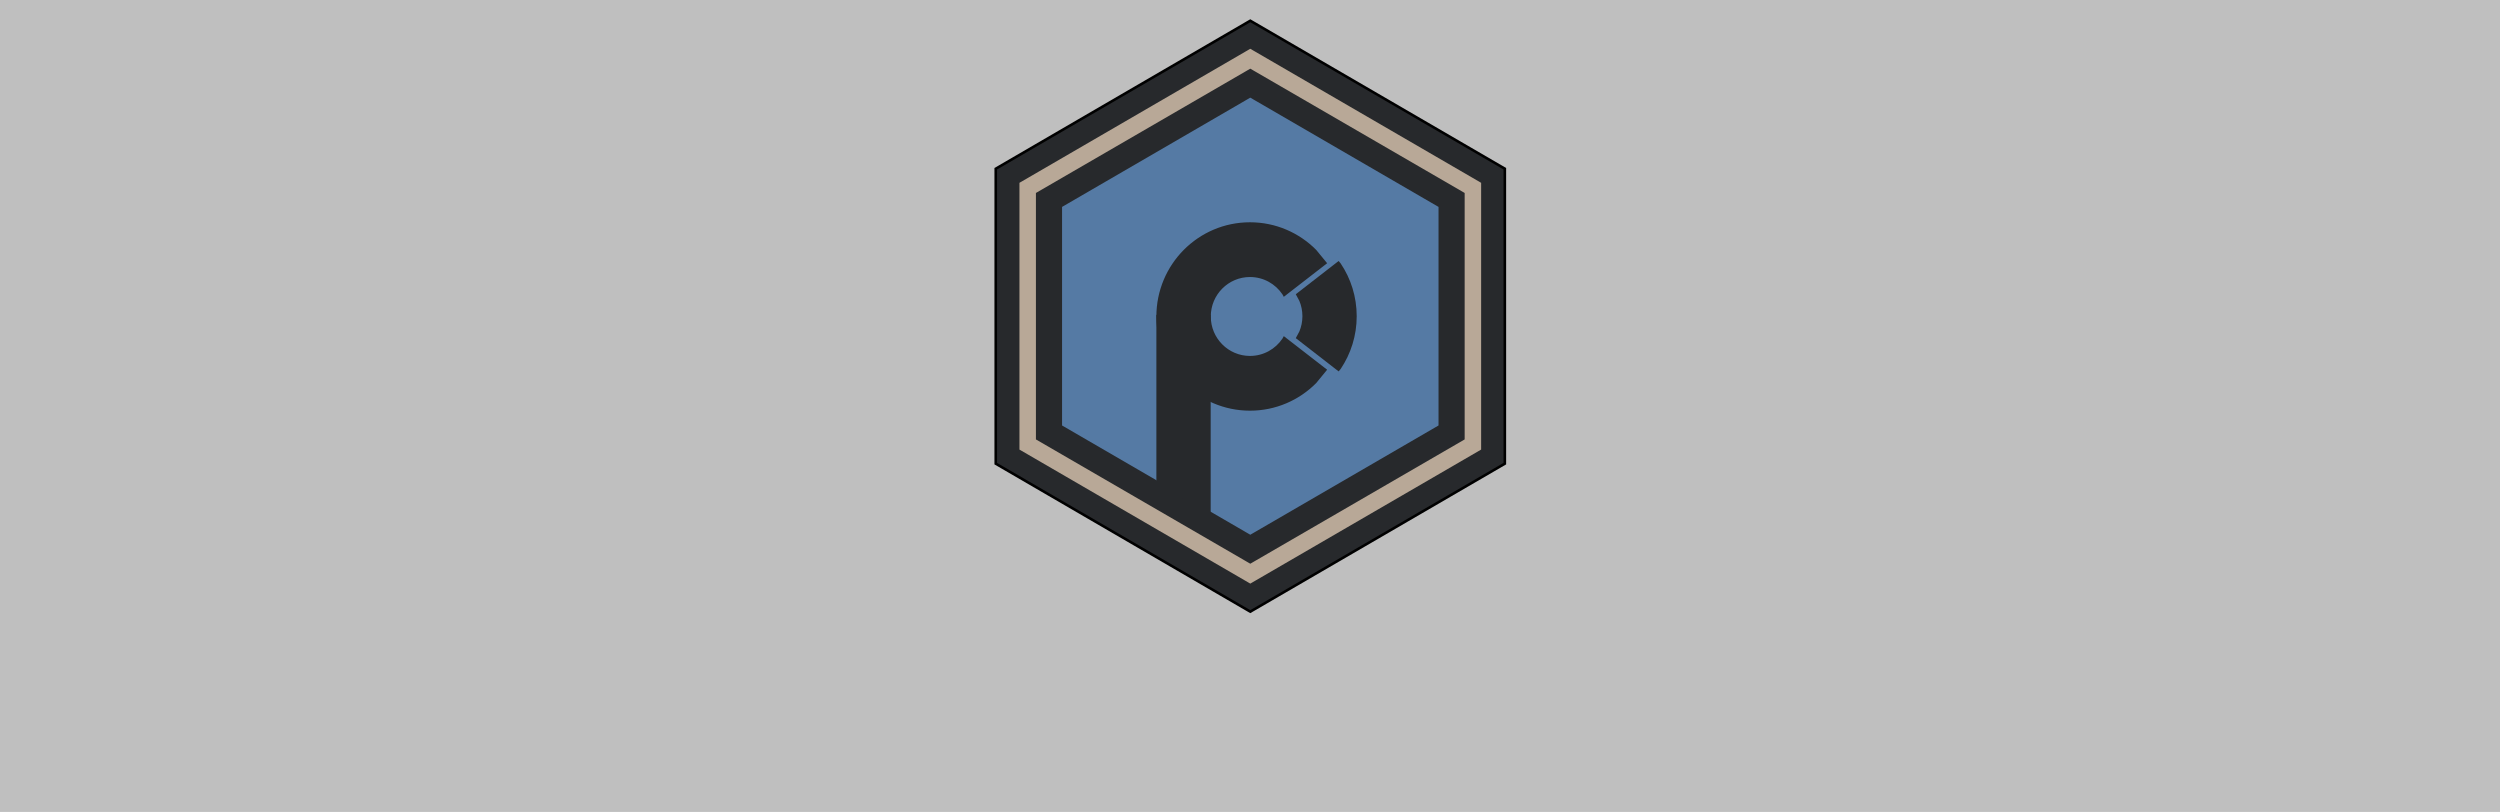
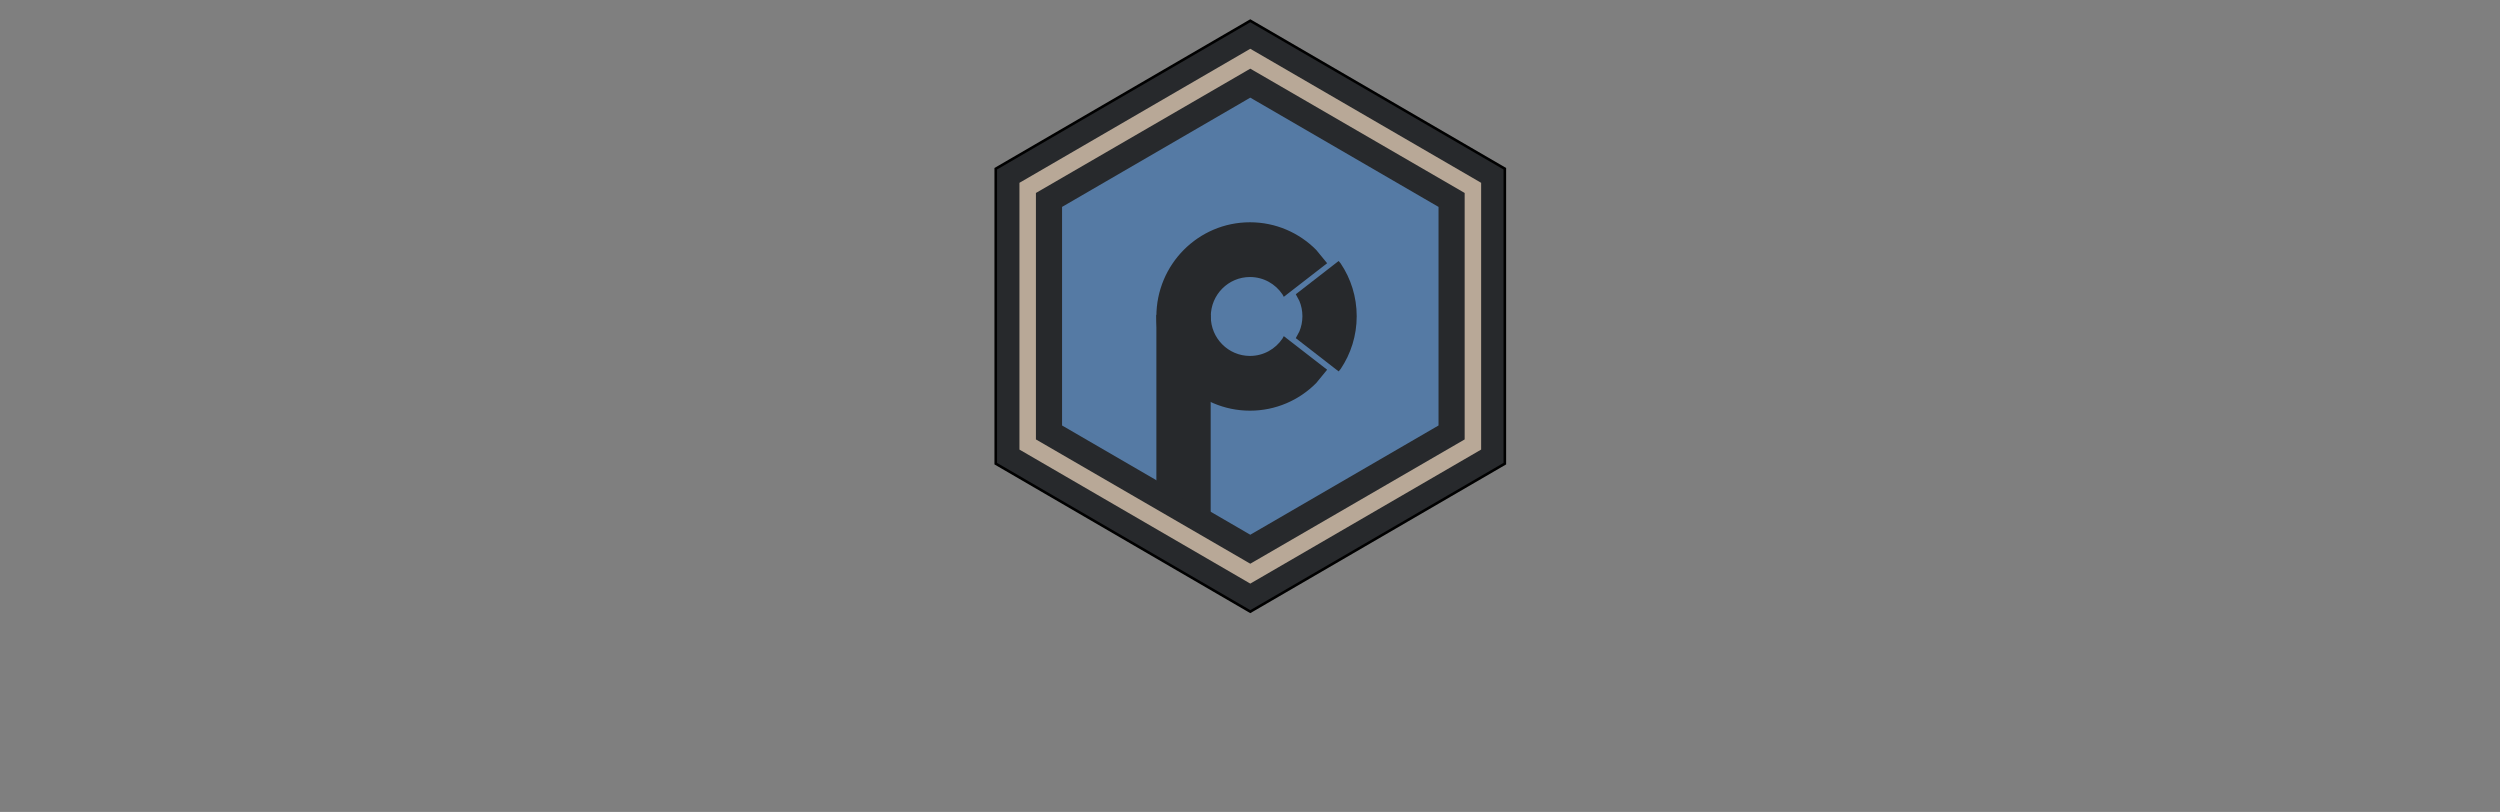
<svg xmlns="http://www.w3.org/2000/svg" width="4400" height="1429" overflow="hidden">
  <defs>
    <clipPath id="clip0">
      <rect x="0" y="260" width="4400" height="1429" />
    </clipPath>
  </defs>
  <g clip-path="url(#clip0)" transform="matrix(1 0 0 1 0 -260)">
-     <rect x="0" y="260" width="4400" height="1429" fill="#BFBFBF" />
+     <rect x="0" y="260" width="4400" height="1429" fill="#7F7F7F" />
    <path d="M2200.51 296.498 2648.51 556.957 2648.51 1076.04 2200.51 1336.5 1752.51 1076.04 1752.51 556.957Z" stroke="#000000" stroke-width="4.583" stroke-miterlimit="8" fill="#27292C" fill-rule="evenodd" />
    <path d="M2200.51 348.498 2604.51 583.061 2604.51 1049.93 2200.51 1284.5 1796.51 1049.93 1796.51 583.061Z" stroke="#B8A897" stroke-width="4.583" stroke-miterlimit="8" fill="#B8A897" fill-rule="evenodd" />
    <path d="M2200.51 383.498 2575.51 600.937 2575.51 1032.06 2200.51 1249.5 1825.51 1032.06 1825.51 600.937Z" stroke="#27292C" stroke-width="4.583" stroke-miterlimit="8" fill="#27292C" fill-rule="evenodd" />
    <path d="M2200.51 434.498 2529.51 625.476 2529.51 1007.52 2200.51 1198.5 1871.51 1007.52 1871.51 625.476Z" stroke="#557AA4" stroke-width="4.583" stroke-miterlimit="8" fill="#557AA4" fill-rule="evenodd" />
    <path d="M2199.97 653.498C2244.83 653.498 2285.45 671.799 2314.85 701.387L2332.51 722.926 2260.19 778.961 2259.07 776.89C2246.26 757.811 2224.57 745.265 2199.97 745.265 2160.6 745.265 2128.69 777.381 2128.69 816.998 2128.69 856.614 2160.6 888.73 2199.97 888.73 2224.57 888.73 2246.26 876.186 2259.07 857.105L2260.19 855.036 2332.51 911.071 2314.85 932.61C2285.45 962.197 2244.83 980.498 2199.97 980.498 2110.24 980.498 2037.51 907.295 2037.51 816.998 2037.51 726.7 2110.24 653.498 2199.97 653.498Z" stroke="#27292C" stroke-width="4.583" stroke-miterlimit="8" fill="#27292C" fill-rule="evenodd" />
    <path d="M2037.51 816.498 2128.51 816.498 2128.51 1167.5 2037.51 1113.29Z" stroke="#27292C" stroke-width="4.583" stroke-miterlimit="8" fill="#27292C" fill-rule="evenodd" />
    <path d="M2355.65 722.498 2357.83 725.154C2375.3 751.229 2385.51 782.661 2385.51 816.498 2385.51 850.334 2375.3 881.767 2357.83 907.842L2355.65 910.498 2283.51 854.507 2288.95 844.397C2292.55 835.823 2294.54 826.394 2294.54 816.498 2294.54 806.6 2292.55 797.172 2288.95 788.596L2283.51 778.488Z" stroke="#27292C" stroke-width="4.583" stroke-miterlimit="8" fill="#27292C" fill-rule="evenodd" />
  </g>
</svg>
